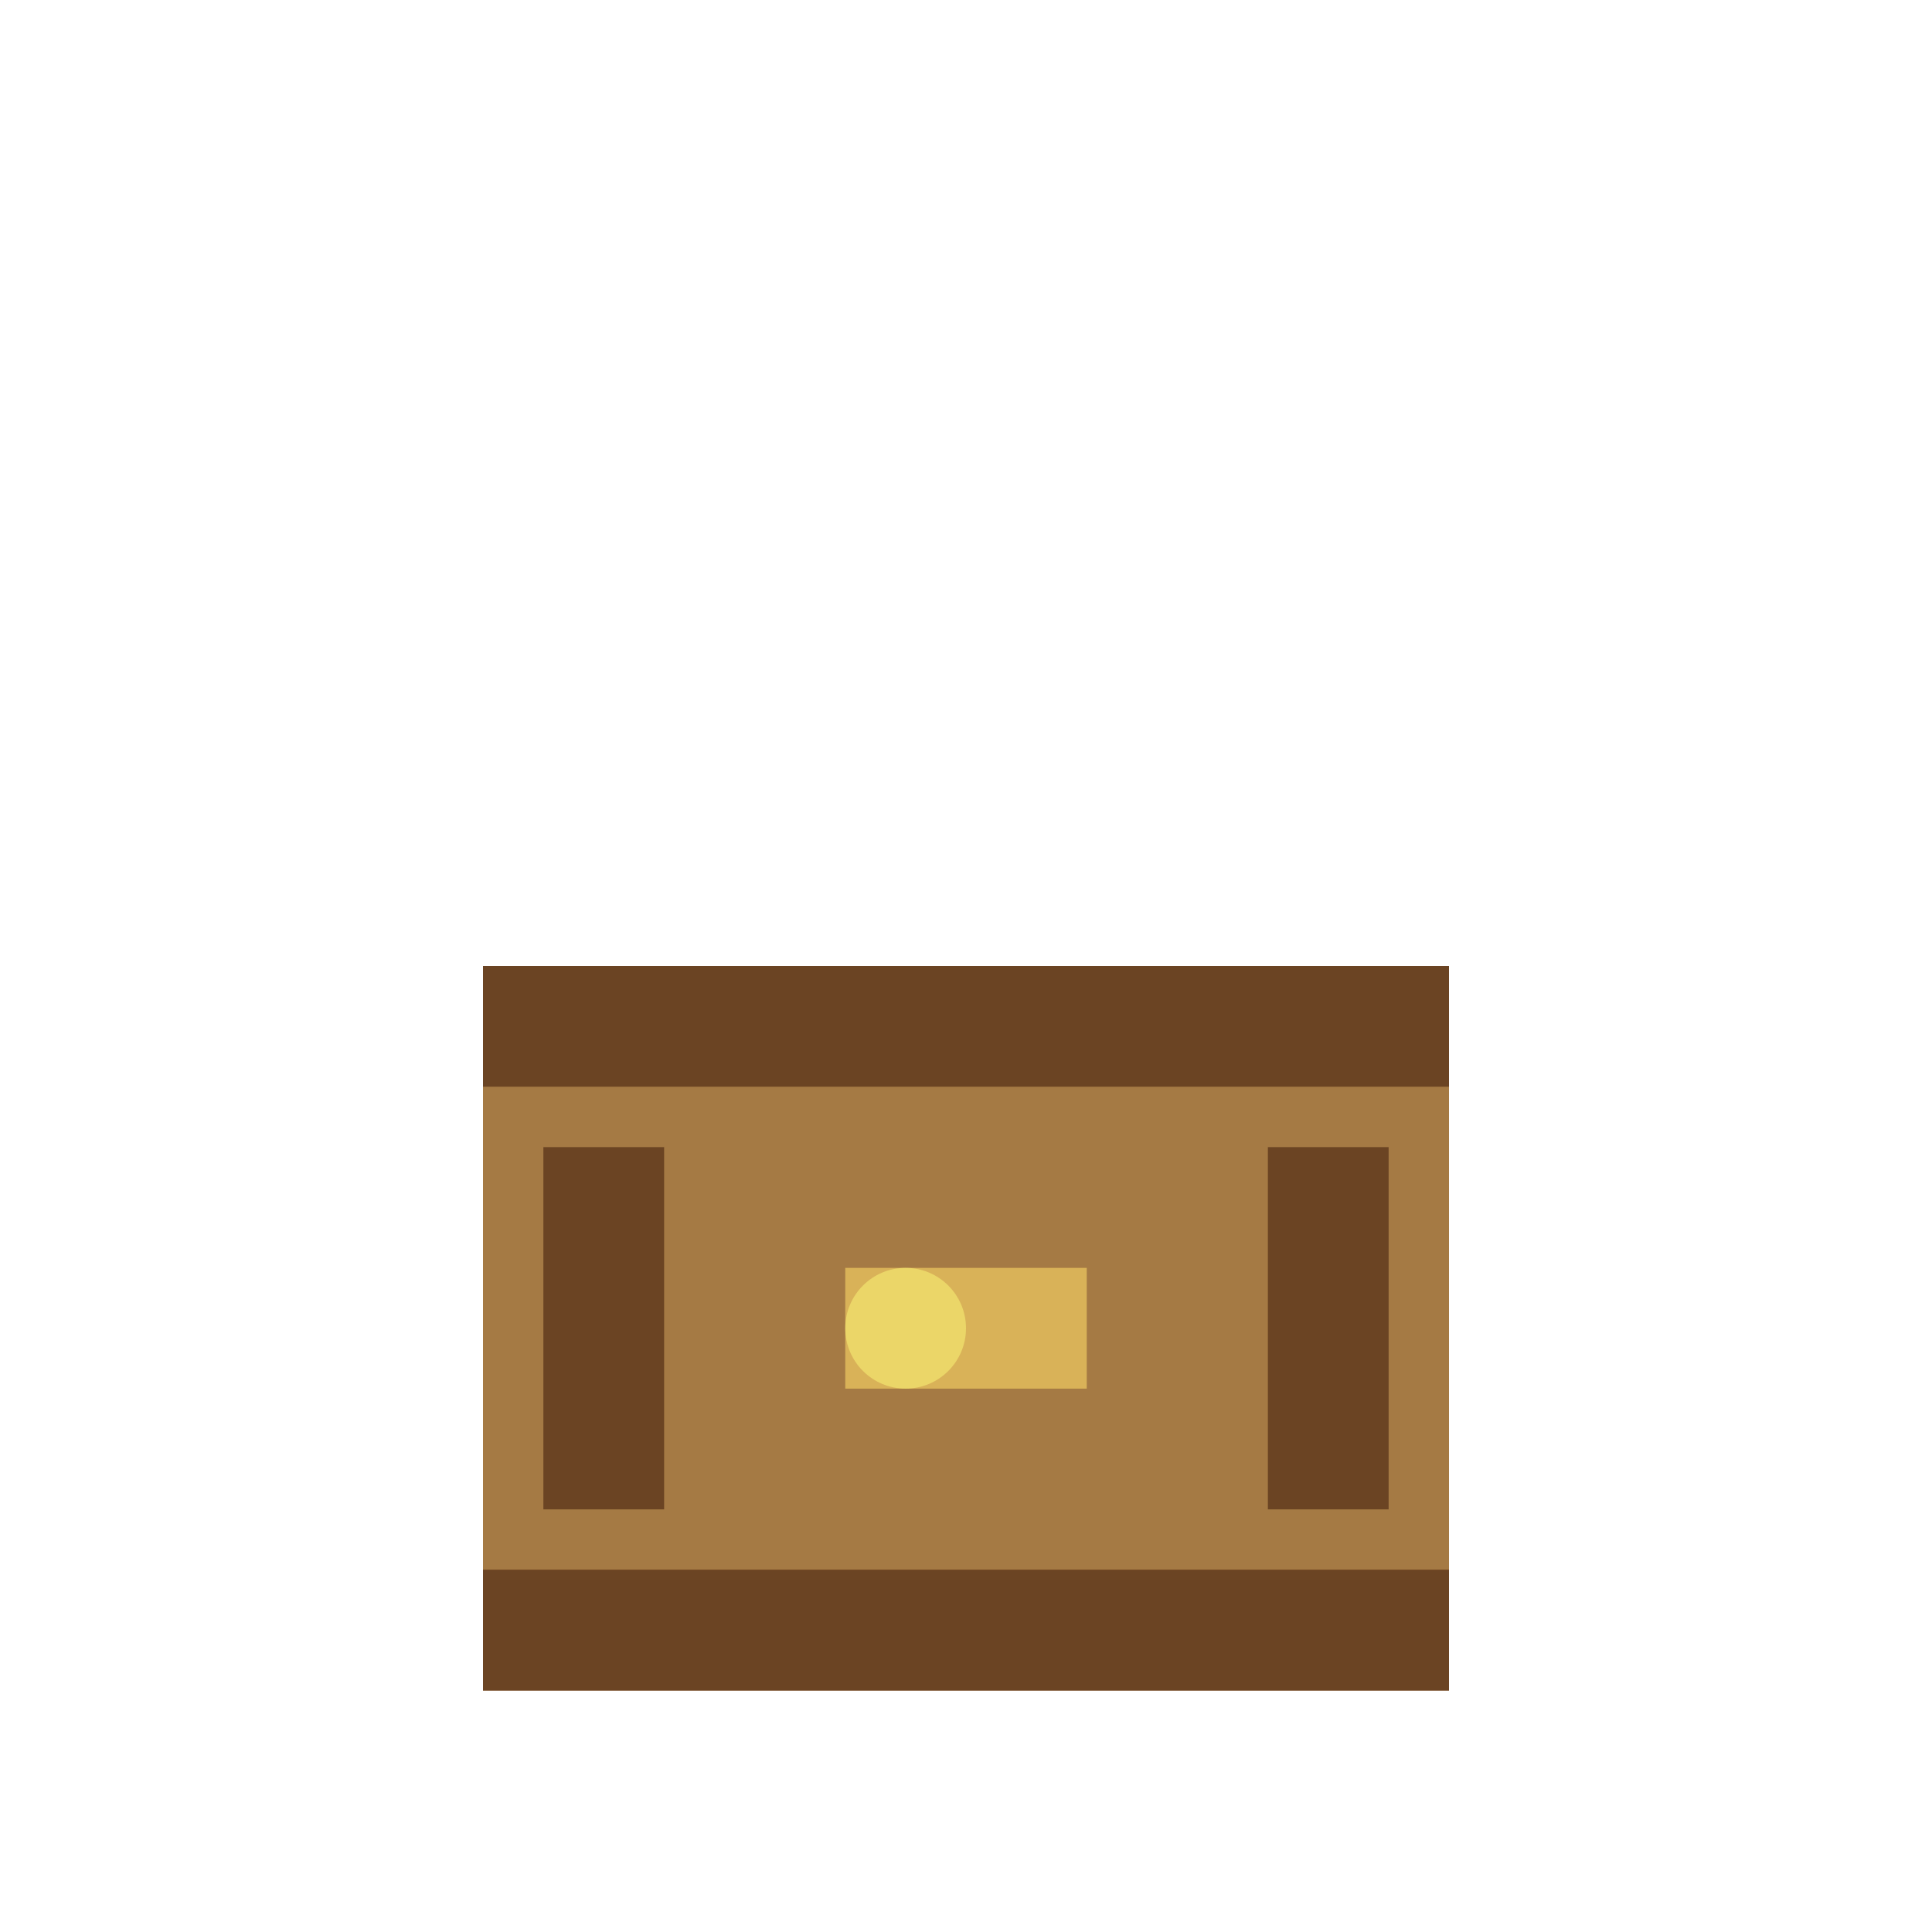
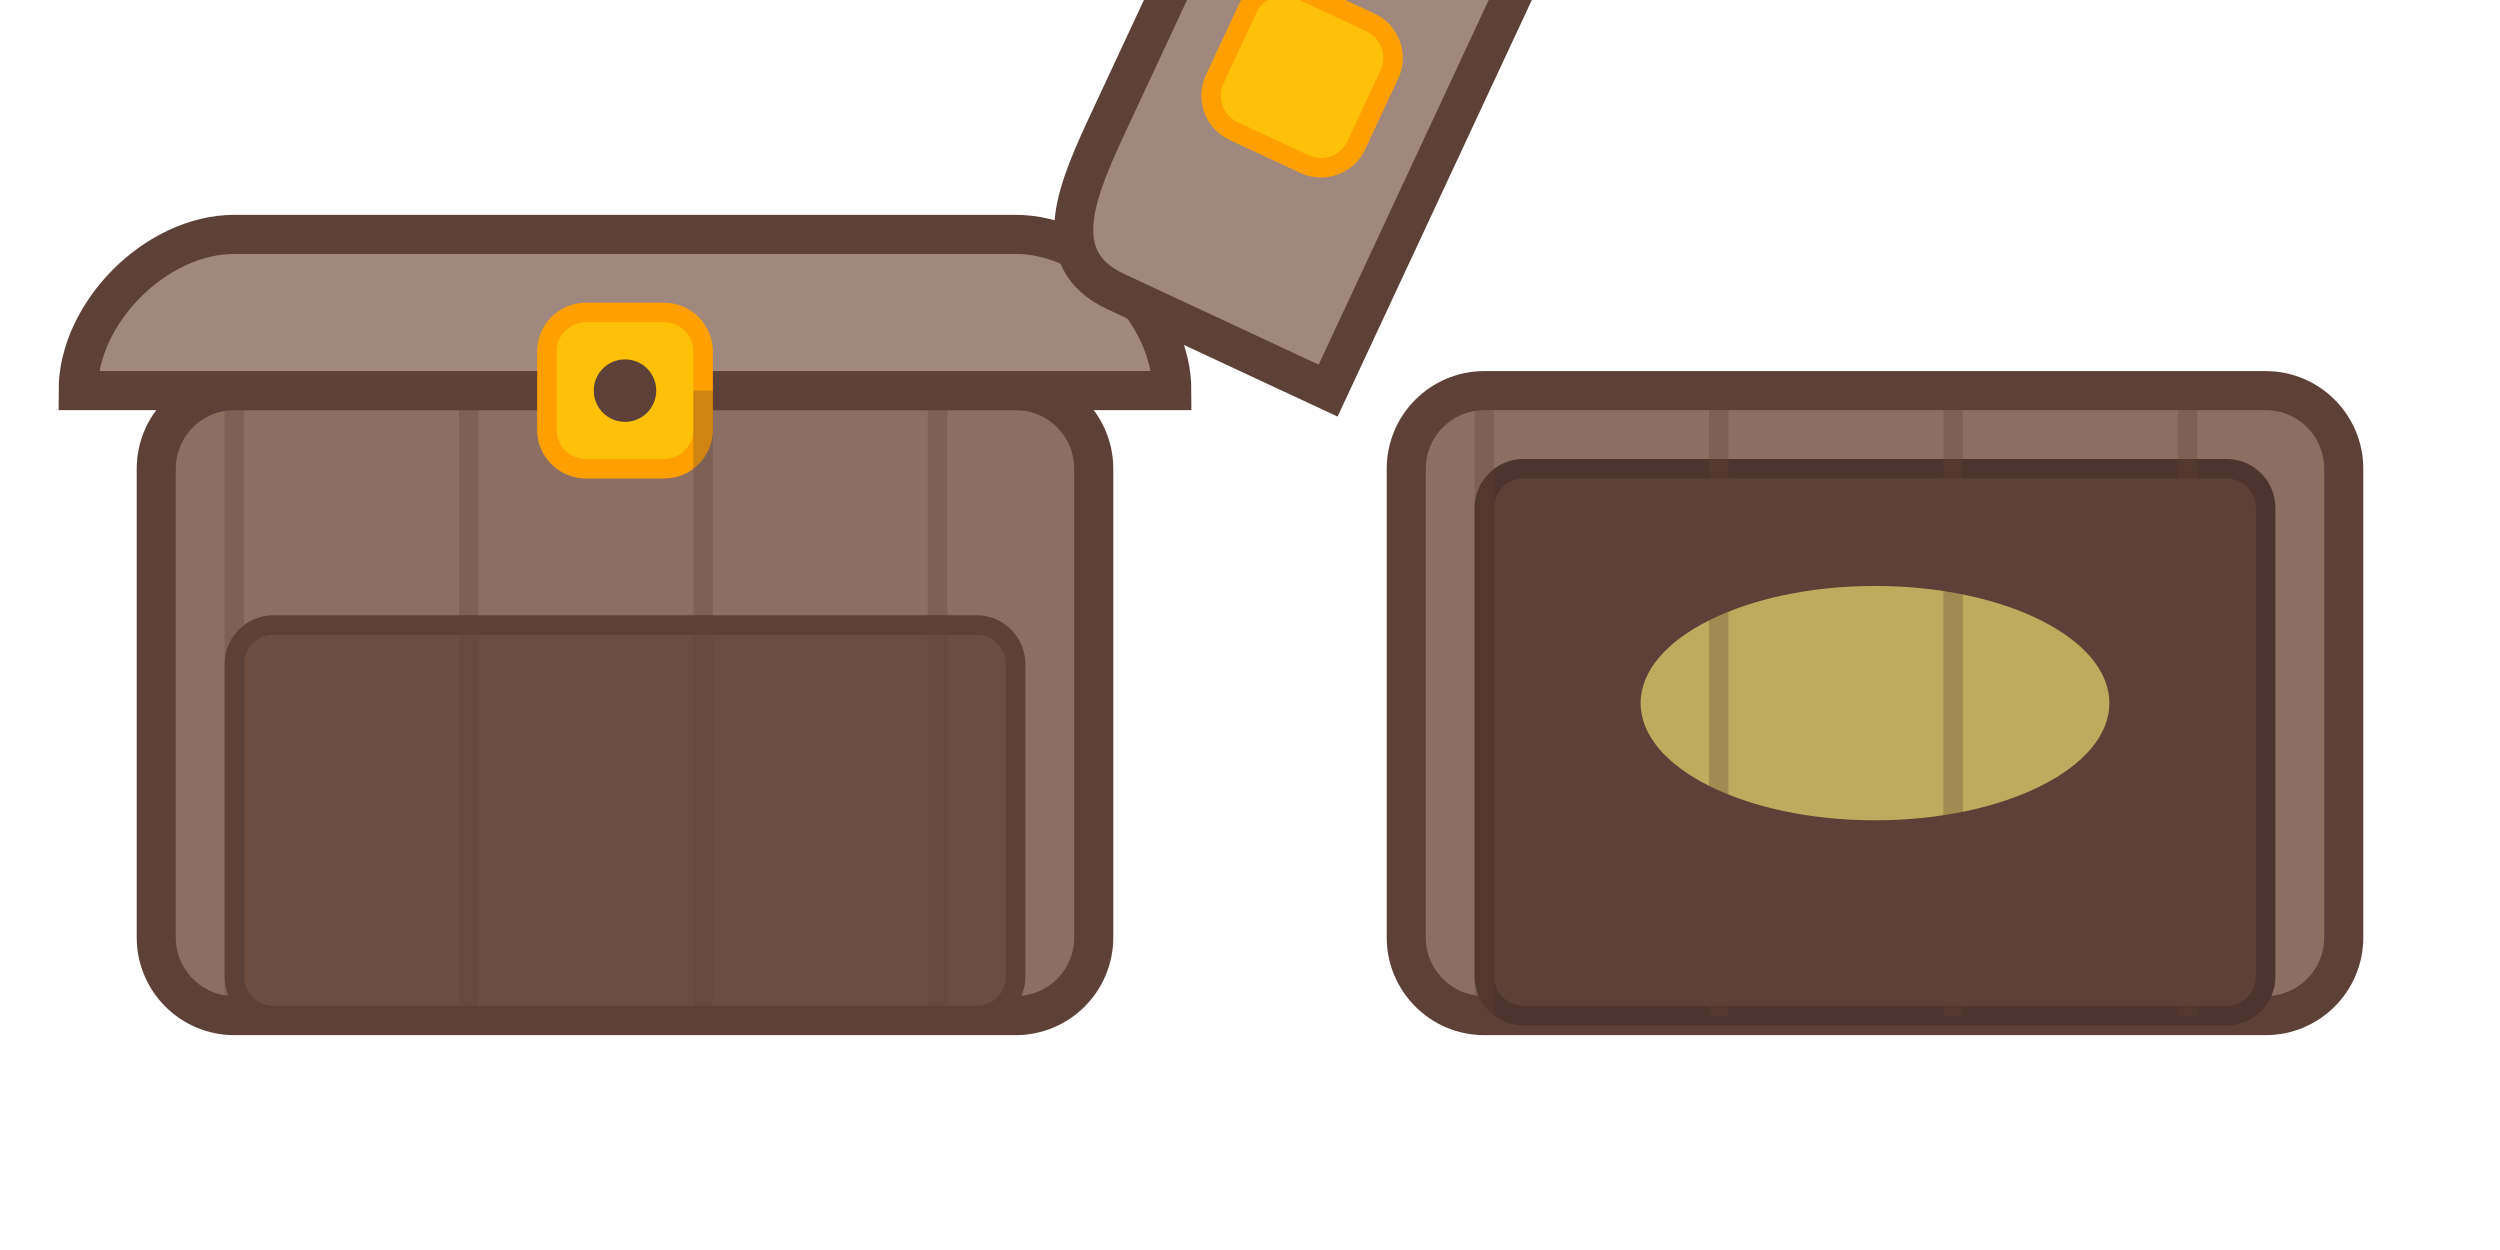
- <svg xmlns="http://www.w3.org/2000/svg" width="32" height="32" viewBox="0 0 32 32" fill="none">
-   <rect x="0" y="0" width="32" height="32" fill="none" />
-   <rect x="8" y="16" width="16" height="12" fill="#8b5a2b" />
-   <rect x="8" y="16" width="16" height="2" fill="#6b4423" />
-   <rect x="8" y="18" width="16" height="8" fill="#a57a44" />
-   <rect x="14" y="21" width="4" height="2" fill="#d9b258" />
-   <rect x="9" y="19" width="2" height="6" fill="#6b4423" />
-   <rect x="21" y="19" width="2" height="6" fill="#6b4423" />
-   <rect x="8" y="26" width="16" height="2" fill="#6b4423" />
-   <ellipse cx="15" cy="22" rx="1" ry="1" fill="#f3e670" fill-opacity="0.7" />
+ <svg xmlns="http://www.w3.org/2000/svg" width="64" height="32" version="1.1" viewBox="0 0 64 32">
+   <g id="chest-closed">
+     <rect x="4" y="10" width="24" height="16" rx="2" fill="#8D6E63" stroke="#5D4037" stroke-width="1" />
+     <path d="M2,10 C2,8 4,6 6,6 L26,6 C28,6 30,8 30,10 L2,10 Z" fill="#A1887F" stroke="#5D4037" stroke-width="1" />
+     <rect x="6" y="16" width="20" height="10" rx="1" fill="#6D4C41" stroke="#5D4037" stroke-width="0.5" />
+     <rect x="14" y="8" width="4" height="4" rx="1" fill="#FFC107" stroke="#FFA000" stroke-width="0.5" />
+     <circle cx="16" cy="10" r="0.8" fill="#5D4037" />
+     <path d="M6,10 L6,26 M12,10 L12,26 M18,10 L18,26 M24,10 L24,26" stroke="#5D4037" stroke-width="0.5" opacity="0.3" />
+   </g>
+   <g id="chest-open" transform="translate(32, 0)">
+     <rect x="4" y="10" width="24" height="16" rx="2" fill="#8D6E63" stroke="#5D4037" stroke-width="1" />
+     <path d="M2,10 L2,4 C2,2 4,2 6,2 L26,2 C28,2 30,4 30,4 L30,10 Z" fill="#A1887F" stroke="#5D4037" stroke-width="1" transform="rotate(-65, 2, 10)" />
+     <rect x="6" y="12" width="20" height="14" rx="1" fill="#5D4037" stroke="#4E342E" stroke-width="0.5" />
+     <ellipse cx="16" cy="18" rx="6" ry="3" fill="#FFF176" opacity="0.6">
+       <animate attributeName="opacity" values="0.3;0.6;0.3" dur="2s" repeatCount="indefinite" />
+     </ellipse>
+     <rect x="7" y="4" width="4" height="4" rx="1" fill="#FFC107" stroke="#FFA000" stroke-width="0.5" transform="rotate(-65, 2, 10)" />
+     <path d="M6,10 L6,26 M12,10 L12,26 M18,10 L18,26 M24,10 L24,26" stroke="#5D4037" stroke-width="0.5" opacity="0.3" />
+   </g>
</svg>
